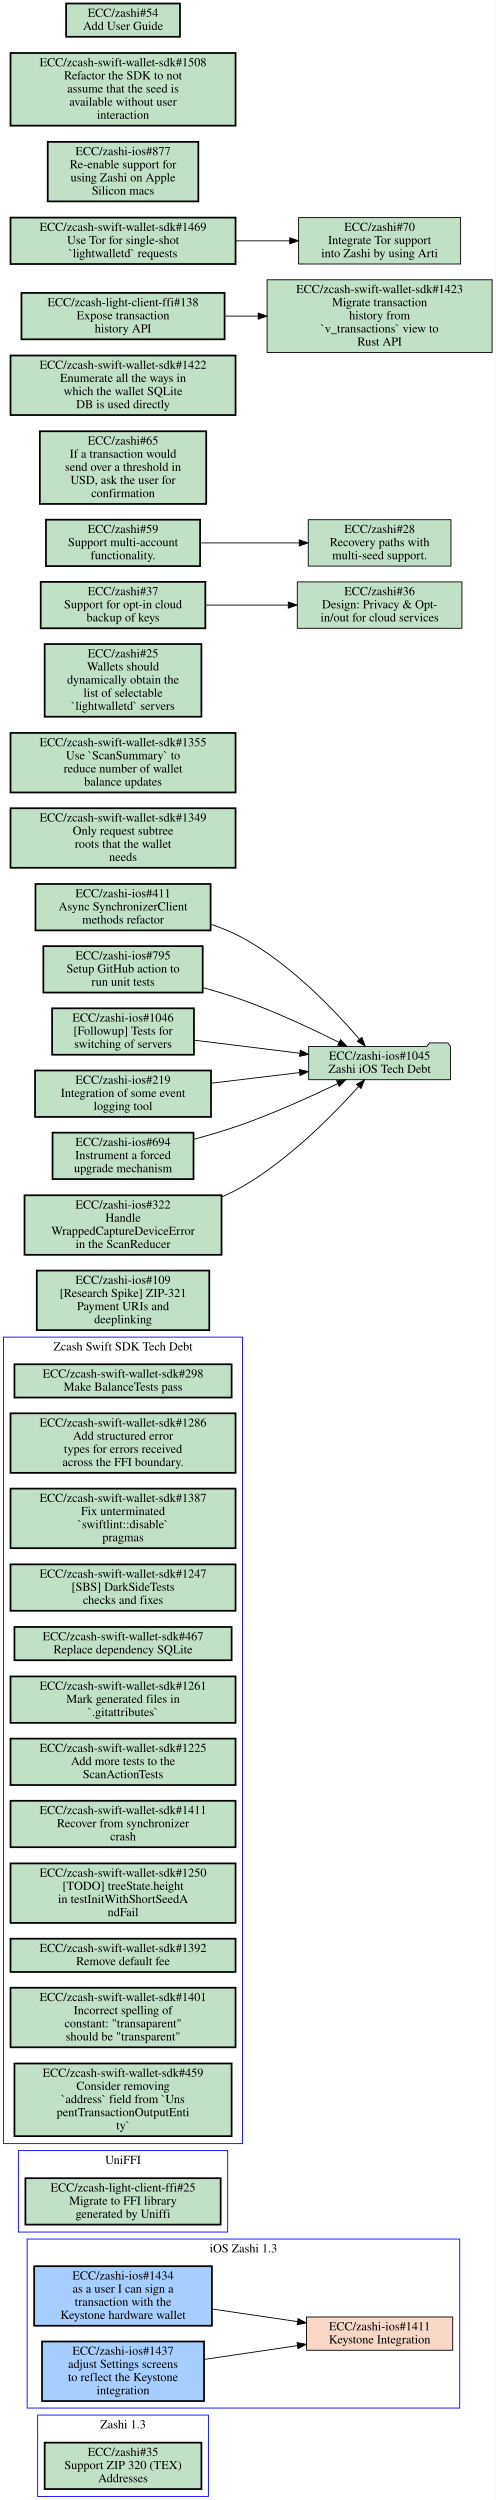
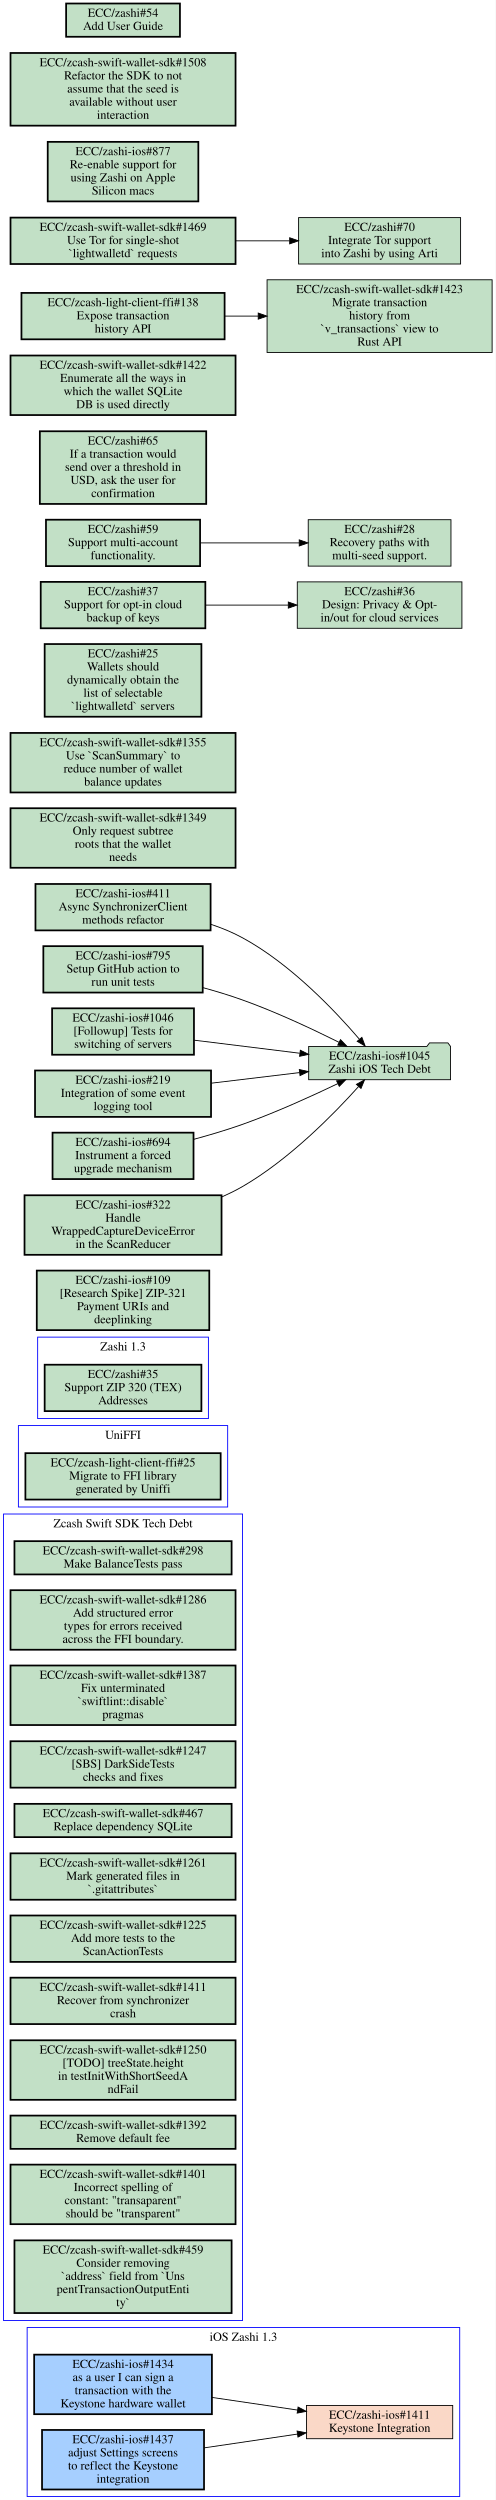
<svg xmlns="http://www.w3.org/2000/svg" xmlns:xlink="http://www.w3.org/1999/xlink" width="566pt" height="2855pt" viewBox="0.00 0.00 566.00 2855.00">
  <g id="graph0" class="graph" transform="scale(1 1) rotate(0) translate(4 2851)">
    <polygon fill="white" stroke="transparent" points="-4,4 -4,-2851 562,-2851 562,4 -4,4" />
    <g id="clust1" class="cluster">
-       <polygon fill="none" stroke="blue" points="17,-302 17,-395 256,-395 256,-302 17,-302" />
-       <text text-anchor="middle" x="136.5" y="-379.8" font-family="Times,serif" font-size="14.00">UniFFI</text>
+       <polygon fill="none" stroke="blue" points="0,-201 0,-1122 273,-1122 273,-201 0,-201" />
+       <text text-anchor="middle" x="136.5" y="-1106.8" font-family="Times,serif" font-size="14.00">Zcash Swift SDK Tech Debt</text>
    </g>
    <g id="clust2" class="cluster">
-       <polygon fill="none" stroke="blue" points="39,0 39,-93 234,-93 234,0 39,0" />
-       <text text-anchor="middle" x="136.5" y="-77.8" font-family="Times,serif" font-size="14.00">Zashi 1.3</text>
+       <polygon fill="none" stroke="blue" points="39,-1231 39,-1324 234,-1324 234,-1231 39,-1231" />
+       <text text-anchor="middle" x="136.5" y="-1308.8" font-family="Times,serif" font-size="14.00">Zashi 1.3</text>
    </g>
    <g id="clust3" class="cluster">
-       <polygon fill="none" stroke="blue" points="27,-101 27,-294 521,-294 521,-101 27,-101" />
-       <text text-anchor="middle" x="274" y="-278.8" font-family="Times,serif" font-size="14.00">iOS Zashi 1.3</text>
+       <polygon fill="none" stroke="blue" points="17,-1130 17,-1223 256,-1223 256,-1130 17,-1130" />
+       <text text-anchor="middle" x="136.5" y="-1207.8" font-family="Times,serif" font-size="14.00">UniFFI</text>
    </g>
    <g id="clust4" class="cluster">
-       <polygon fill="none" stroke="blue" points="0,-403 0,-1324 273,-1324 273,-403 0,-403" />
-       <text text-anchor="middle" x="136.5" y="-1308.8" font-family="Times,serif" font-size="14.00">Zcash Swift SDK Tech Debt</text>
+       <polygon fill="none" stroke="blue" points="27,0 27,-193 521,-193 521,0 27,0" />
+       <text text-anchor="middle" x="274" y="-177.8" font-family="Times,serif" font-size="14.00">iOS Zashi 1.3</text>
    </g>
    <g id="node1" class="node open">
      <g id="a_node1">
-         <a xlink:href="https://github.com/Electric-Coin-Company/zcash-light-client-ffi/issues/25" xlink:title="ECC/zcash-light-client-ffi#25&#10;Migrate to FFI library&#10;generated by Uniffi" target="_blank">
-           <polygon fill="#c2e0c6" stroke="black" stroke-width="2" points="248,-363.5 25,-363.5 25,-310.5 248,-310.5 248,-363.5" />
-           <text text-anchor="middle" x="136.5" y="-348.3" font-family="Times,serif" font-size="14.00">ECC/zcash-light-client-ffi#25</text>
-           <text text-anchor="middle" x="136.5" y="-333.3" font-family="Times,serif" font-size="14.00">Migrate to FFI library</text>
-           <text text-anchor="middle" x="136.5" y="-318.3" font-family="Times,serif" font-size="14.00">generated by Uniffi</text>
+         <a xlink:href="https://github.com/Electric-Coin-Company/zcash-swift-wallet-sdk/issues/298" xlink:title="ECC/zcash-swift-wallet-sdk#298&#10;Make BalanceTests pass" target="_blank">
+           <polygon fill="#c2e0c6" stroke="black" stroke-width="2" points="260.5,-1091 12.5,-1091 12.5,-1053 260.5,-1053 260.5,-1091" />
+           <text text-anchor="middle" x="136.5" y="-1075.8" font-family="Times,serif" font-size="14.00">ECC/zcash-swift-wallet-sdk#298</text>
+           <text text-anchor="middle" x="136.5" y="-1060.8" font-family="Times,serif" font-size="14.00">Make BalanceTests pass</text>
        </a>
      </g>
    </g>
    <g id="node2" class="node open">
      <g id="a_node2">
-         <a xlink:href="https://github.com/Electric-Coin-Company/zashi/issues/35" xlink:title="ECC/zashi#35&#10;Support ZIP 320 (TEX)&#10;Addresses" target="_blank">
-           <polygon fill="#c2e0c6" stroke="black" stroke-width="2" points="226,-61.5 47,-61.5 47,-8.5 226,-8.5 226,-61.5" />
-           <text text-anchor="middle" x="136.5" y="-46.3" font-family="Times,serif" font-size="14.00">ECC/zashi#35</text>
-           <text text-anchor="middle" x="136.5" y="-31.3" font-family="Times,serif" font-size="14.00">Support ZIP 320 (TEX)</text>
-           <text text-anchor="middle" x="136.5" y="-16.3" font-family="Times,serif" font-size="14.00">Addresses</text>
-         </a>
-       </g>
-     </g>
-     <g id="node3" class="node closed">
+         <a xlink:href="https://github.com/Electric-Coin-Company/zcash-swift-wallet-sdk/issues/1286" xlink:title="ECC/zcash-swift-wallet-sdk#1286&#10;Add structured error&#10;types for errors received&#10;across the FFI boundary." target="_blank">
+           <polygon fill="#c2e0c6" stroke="black" stroke-width="2" points="265,-1035 8,-1035 8,-967 265,-967 265,-1035" />
+           <text text-anchor="middle" x="136.5" y="-1019.8" font-family="Times,serif" font-size="14.00">ECC/zcash-swift-wallet-sdk#1286</text>
+           <text text-anchor="middle" x="136.5" y="-1004.8" font-family="Times,serif" font-size="14.00">Add structured error</text>
+           <text text-anchor="middle" x="136.5" y="-989.8" font-family="Times,serif" font-size="14.00">types for errors received</text>
+           <text text-anchor="middle" x="136.5" y="-974.8" font-family="Times,serif" font-size="14.00">across the FFI boundary.</text>
+         </a>
+       </g>
+     </g>
+     <g id="node3" class="node open">
      <g id="a_node3">
-         <a xlink:href="https://github.com/Electric-Coin-Company/zashi-ios/issues/1411" xlink:title="ECC/zashi-ios#1411&#10;Keystone Integration" target="_blank">
-           <polygon fill="#fad8c7" stroke="black" points="513,-205 346,-205 346,-167 513,-167 513,-205" />
-           <text text-anchor="middle" x="429.5" y="-189.8" font-family="Times,serif" font-size="14.00">ECC/zashi-ios#1411</text>
-           <text text-anchor="middle" x="429.5" y="-174.8" font-family="Times,serif" font-size="14.00">Keystone Integration</text>
-         </a>
-       </g>
-     </g>
-     <g id="node4" class="node committed">
+         <a xlink:href="https://github.com/Electric-Coin-Company/zcash-swift-wallet-sdk/issues/1387" xlink:title="ECC/zcash-swift-wallet-sdk#1387&#10;Fix unterminated&#10;`swiftlint::disable`&#10;pragmas" target="_blank">
+           <polygon fill="#c2e0c6" stroke="black" stroke-width="2" points="265,-949 8,-949 8,-881 265,-881 265,-949" />
+           <text text-anchor="middle" x="136.5" y="-933.8" font-family="Times,serif" font-size="14.00">ECC/zcash-swift-wallet-sdk#1387</text>
+           <text text-anchor="middle" x="136.5" y="-918.8" font-family="Times,serif" font-size="14.00">Fix unterminated</text>
+           <text text-anchor="middle" x="136.5" y="-903.8" font-family="Times,serif" font-size="14.00">`swiftlint::disable`</text>
+           <text text-anchor="middle" x="136.5" y="-888.8" font-family="Times,serif" font-size="14.00">pragmas</text>
+         </a>
+       </g>
+     </g>
+     <g id="node4" class="node open">
      <g id="a_node4">
-         <a xlink:href="https://github.com/Electric-Coin-Company/zashi-ios/issues/1434" xlink:title="ECC/zashi-ios#1434&#10;as a user I can sign a&#10;transaction with the&#10;Keystone hardware wallet" target="_blank">
-           <polygon fill="#a6cfff" stroke="black" stroke-width="2" points="238,-263 35,-263 35,-195 238,-195 238,-263" />
-           <text text-anchor="middle" x="136.5" y="-247.8" font-family="Times,serif" font-size="14.00">ECC/zashi-ios#1434</text>
-           <text text-anchor="middle" x="136.5" y="-232.8" font-family="Times,serif" font-size="14.00">as a user I can sign a</text>
-           <text text-anchor="middle" x="136.5" y="-217.8" font-family="Times,serif" font-size="14.00">transaction with the</text>
-           <text text-anchor="middle" x="136.5" y="-202.8" font-family="Times,serif" font-size="14.00">Keystone hardware wallet</text>
-         </a>
-       </g>
-     </g>
-     <g id="edge1" class="edge">
-       <path fill="none" stroke="black" d="M238.05,-214.14C269.78,-209.45 304.66,-204.3 335.81,-199.7" />
-       <polygon fill="black" stroke="black" points="336.4,-203.15 345.78,-198.22 335.37,-196.23 336.4,-203.15" />
-     </g>
-     <g id="node5" class="node committed">
+         <a xlink:href="https://github.com/Electric-Coin-Company/zcash-swift-wallet-sdk/issues/1247" xlink:title="ECC/zcash-swift-wallet-sdk#1247&#10;[SBS] DarkSideTests&#10;checks and fixes" target="_blank">
+           <polygon fill="#c2e0c6" stroke="black" stroke-width="2" points="265,-862.5 8,-862.5 8,-809.5 265,-809.5 265,-862.5" />
+           <text text-anchor="middle" x="136.5" y="-847.3" font-family="Times,serif" font-size="14.00">ECC/zcash-swift-wallet-sdk#1247</text>
+           <text text-anchor="middle" x="136.5" y="-832.3" font-family="Times,serif" font-size="14.00">[SBS] DarkSideTests</text>
+           <text text-anchor="middle" x="136.5" y="-817.3" font-family="Times,serif" font-size="14.00">checks and fixes</text>
+         </a>
+       </g>
+     </g>
+     <g id="node5" class="node open">
      <g id="a_node5">
-         <a xlink:href="https://github.com/Electric-Coin-Company/zashi-ios/issues/1437" xlink:title="ECC/zashi-ios#1437&#10;adjust Settings screens&#10;to reflect the Keystone&#10;integration" target="_blank">
-           <polygon fill="#a6cfff" stroke="black" stroke-width="2" points="229,-177 44,-177 44,-109 229,-109 229,-177" />
-           <text text-anchor="middle" x="136.5" y="-161.8" font-family="Times,serif" font-size="14.00">ECC/zashi-ios#1437</text>
-           <text text-anchor="middle" x="136.5" y="-146.8" font-family="Times,serif" font-size="14.00">adjust Settings screens</text>
-           <text text-anchor="middle" x="136.5" y="-131.8" font-family="Times,serif" font-size="14.00">to reflect the Keystone</text>
-           <text text-anchor="middle" x="136.5" y="-116.8" font-family="Times,serif" font-size="14.00">integration</text>
-         </a>
-       </g>
-     </g>
-     <g id="edge2" class="edge">
-       <path fill="none" stroke="black" d="M229.17,-156.55C263.14,-161.57 301.66,-167.26 335.72,-172.29" />
-       <polygon fill="black" stroke="black" points="335.27,-175.76 345.67,-173.76 336.29,-168.84 335.27,-175.76" />
+         <a xlink:href="https://github.com/Electric-Coin-Company/zcash-swift-wallet-sdk/issues/467" xlink:title="ECC/zcash-swift-wallet-sdk#467&#10;Replace dependency SQLite" target="_blank">
+           <polygon fill="#c2e0c6" stroke="black" stroke-width="2" points="260.5,-791 12.5,-791 12.5,-753 260.5,-753 260.5,-791" />
+           <text text-anchor="middle" x="136.5" y="-775.8" font-family="Times,serif" font-size="14.00">ECC/zcash-swift-wallet-sdk#467</text>
+           <text text-anchor="middle" x="136.5" y="-760.8" font-family="Times,serif" font-size="14.00">Replace dependency SQLite</text>
+         </a>
+       </g>
    </g>
    <g id="node6" class="node open">
      <g id="a_node6">
-         <a xlink:href="https://github.com/Electric-Coin-Company/zcash-swift-wallet-sdk/issues/298" xlink:title="ECC/zcash-swift-wallet-sdk#298&#10;Make BalanceTests pass" target="_blank">
-           <polygon fill="#c2e0c6" stroke="black" stroke-width="2" points="260.5,-1293 12.5,-1293 12.5,-1255 260.5,-1255 260.5,-1293" />
-           <text text-anchor="middle" x="136.5" y="-1277.8" font-family="Times,serif" font-size="14.00">ECC/zcash-swift-wallet-sdk#298</text>
-           <text text-anchor="middle" x="136.5" y="-1262.8" font-family="Times,serif" font-size="14.00">Make BalanceTests pass</text>
+         <a xlink:href="https://github.com/Electric-Coin-Company/zcash-swift-wallet-sdk/issues/1261" xlink:title="ECC/zcash-swift-wallet-sdk#1261&#10;Mark generated files in&#10;`.gitattributes`" target="_blank">
+           <polygon fill="#c2e0c6" stroke="black" stroke-width="2" points="265,-734.5 8,-734.5 8,-681.5 265,-681.5 265,-734.5" />
+           <text text-anchor="middle" x="136.5" y="-719.3" font-family="Times,serif" font-size="14.00">ECC/zcash-swift-wallet-sdk#1261</text>
+           <text text-anchor="middle" x="136.5" y="-704.3" font-family="Times,serif" font-size="14.00">Mark generated files in</text>
+           <text text-anchor="middle" x="136.5" y="-689.3" font-family="Times,serif" font-size="14.00">`.gitattributes`</text>
        </a>
      </g>
    </g>
    <g id="node7" class="node open">
      <g id="a_node7">
-         <a xlink:href="https://github.com/Electric-Coin-Company/zcash-swift-wallet-sdk/issues/1286" xlink:title="ECC/zcash-swift-wallet-sdk#1286&#10;Add structured error&#10;types for errors received&#10;across the FFI boundary." target="_blank">
-           <polygon fill="#c2e0c6" stroke="black" stroke-width="2" points="265,-1237 8,-1237 8,-1169 265,-1169 265,-1237" />
-           <text text-anchor="middle" x="136.5" y="-1221.8" font-family="Times,serif" font-size="14.00">ECC/zcash-swift-wallet-sdk#1286</text>
-           <text text-anchor="middle" x="136.5" y="-1206.8" font-family="Times,serif" font-size="14.00">Add structured error</text>
-           <text text-anchor="middle" x="136.5" y="-1191.8" font-family="Times,serif" font-size="14.00">types for errors received</text>
-           <text text-anchor="middle" x="136.5" y="-1176.8" font-family="Times,serif" font-size="14.00">across the FFI boundary.</text>
+         <a xlink:href="https://github.com/Electric-Coin-Company/zcash-swift-wallet-sdk/issues/1225" xlink:title="ECC/zcash-swift-wallet-sdk#1225&#10;Add more tests to the&#10;ScanActionTests" target="_blank">
+           <polygon fill="#c2e0c6" stroke="black" stroke-width="2" points="265,-663.5 8,-663.5 8,-610.5 265,-610.5 265,-663.5" />
+           <text text-anchor="middle" x="136.5" y="-648.3" font-family="Times,serif" font-size="14.00">ECC/zcash-swift-wallet-sdk#1225</text>
+           <text text-anchor="middle" x="136.5" y="-633.3" font-family="Times,serif" font-size="14.00">Add more tests to the</text>
+           <text text-anchor="middle" x="136.5" y="-618.3" font-family="Times,serif" font-size="14.00">ScanActionTests</text>
        </a>
      </g>
    </g>
    <g id="node8" class="node open">
      <g id="a_node8">
-         <a xlink:href="https://github.com/Electric-Coin-Company/zcash-swift-wallet-sdk/issues/1387" xlink:title="ECC/zcash-swift-wallet-sdk#1387&#10;Fix unterminated&#10;`swiftlint::disable`&#10;pragmas" target="_blank">
-           <polygon fill="#c2e0c6" stroke="black" stroke-width="2" points="265,-1151 8,-1151 8,-1083 265,-1083 265,-1151" />
-           <text text-anchor="middle" x="136.5" y="-1135.8" font-family="Times,serif" font-size="14.00">ECC/zcash-swift-wallet-sdk#1387</text>
-           <text text-anchor="middle" x="136.5" y="-1120.8" font-family="Times,serif" font-size="14.00">Fix unterminated</text>
-           <text text-anchor="middle" x="136.5" y="-1105.8" font-family="Times,serif" font-size="14.00">`swiftlint::disable`</text>
-           <text text-anchor="middle" x="136.5" y="-1090.8" font-family="Times,serif" font-size="14.00">pragmas</text>
+         <a xlink:href="https://github.com/Electric-Coin-Company/zcash-swift-wallet-sdk/issues/1411" xlink:title="ECC/zcash-swift-wallet-sdk#1411&#10;Recover from synchronizer&#10;crash" target="_blank">
+           <polygon fill="#c2e0c6" stroke="black" stroke-width="2" points="265,-592.5 8,-592.5 8,-539.5 265,-539.5 265,-592.5" />
+           <text text-anchor="middle" x="136.5" y="-577.3" font-family="Times,serif" font-size="14.00">ECC/zcash-swift-wallet-sdk#1411</text>
+           <text text-anchor="middle" x="136.5" y="-562.3" font-family="Times,serif" font-size="14.00">Recover from synchronizer</text>
+           <text text-anchor="middle" x="136.5" y="-547.3" font-family="Times,serif" font-size="14.00">crash</text>
        </a>
      </g>
    </g>
    <g id="node9" class="node open">
      <g id="a_node9">
-         <a xlink:href="https://github.com/Electric-Coin-Company/zcash-swift-wallet-sdk/issues/1247" xlink:title="ECC/zcash-swift-wallet-sdk#1247&#10;[SBS] DarkSideTests&#10;checks and fixes" target="_blank">
-           <polygon fill="#c2e0c6" stroke="black" stroke-width="2" points="265,-1064.5 8,-1064.5 8,-1011.5 265,-1011.5 265,-1064.5" />
-           <text text-anchor="middle" x="136.5" y="-1049.3" font-family="Times,serif" font-size="14.00">ECC/zcash-swift-wallet-sdk#1247</text>
-           <text text-anchor="middle" x="136.5" y="-1034.3" font-family="Times,serif" font-size="14.00">[SBS] DarkSideTests</text>
-           <text text-anchor="middle" x="136.5" y="-1019.3" font-family="Times,serif" font-size="14.00">checks and fixes</text>
+         <a xlink:href="https://github.com/Electric-Coin-Company/zcash-swift-wallet-sdk/issues/1250" xlink:title="ECC/zcash-swift-wallet-sdk#1250&#10;[TODO] treeState.height&#10;in testInitWithShortSeedA&#10;ndFail" target="_blank">
+           <polygon fill="#c2e0c6" stroke="black" stroke-width="2" points="265,-521 8,-521 8,-453 265,-453 265,-521" />
+           <text text-anchor="middle" x="136.5" y="-505.8" font-family="Times,serif" font-size="14.00">ECC/zcash-swift-wallet-sdk#1250</text>
+           <text text-anchor="middle" x="136.5" y="-490.8" font-family="Times,serif" font-size="14.00">[TODO] treeState.height</text>
+           <text text-anchor="middle" x="136.5" y="-475.8" font-family="Times,serif" font-size="14.00">in testInitWithShortSeedA</text>
+           <text text-anchor="middle" x="136.5" y="-460.8" font-family="Times,serif" font-size="14.00">ndFail</text>
        </a>
      </g>
    </g>
    <g id="node10" class="node open">
      <g id="a_node10">
-         <a xlink:href="https://github.com/Electric-Coin-Company/zcash-swift-wallet-sdk/issues/467" xlink:title="ECC/zcash-swift-wallet-sdk#467&#10;Replace dependency SQLite" target="_blank">
-           <polygon fill="#c2e0c6" stroke="black" stroke-width="2" points="260.5,-993 12.5,-993 12.5,-955 260.5,-955 260.5,-993" />
-           <text text-anchor="middle" x="136.5" y="-977.8" font-family="Times,serif" font-size="14.00">ECC/zcash-swift-wallet-sdk#467</text>
-           <text text-anchor="middle" x="136.5" y="-962.8" font-family="Times,serif" font-size="14.00">Replace dependency SQLite</text>
+         <a xlink:href="https://github.com/Electric-Coin-Company/zcash-swift-wallet-sdk/issues/1392" xlink:title="ECC/zcash-swift-wallet-sdk#1392&#10;Remove default fee" target="_blank">
+           <polygon fill="#c2e0c6" stroke="black" stroke-width="2" points="265,-435 8,-435 8,-397 265,-397 265,-435" />
+           <text text-anchor="middle" x="136.5" y="-419.8" font-family="Times,serif" font-size="14.00">ECC/zcash-swift-wallet-sdk#1392</text>
+           <text text-anchor="middle" x="136.5" y="-404.8" font-family="Times,serif" font-size="14.00">Remove default fee</text>
        </a>
      </g>
    </g>
    <g id="node11" class="node open">
      <g id="a_node11">
-         <a xlink:href="https://github.com/Electric-Coin-Company/zcash-swift-wallet-sdk/issues/1261" xlink:title="ECC/zcash-swift-wallet-sdk#1261&#10;Mark generated files in&#10;`.gitattributes`" target="_blank">
-           <polygon fill="#c2e0c6" stroke="black" stroke-width="2" points="265,-936.5 8,-936.5 8,-883.5 265,-883.5 265,-936.5" />
-           <text text-anchor="middle" x="136.5" y="-921.3" font-family="Times,serif" font-size="14.00">ECC/zcash-swift-wallet-sdk#1261</text>
-           <text text-anchor="middle" x="136.5" y="-906.3" font-family="Times,serif" font-size="14.00">Mark generated files in</text>
-           <text text-anchor="middle" x="136.5" y="-891.3" font-family="Times,serif" font-size="14.00">`.gitattributes`</text>
+         <a xlink:href="https://github.com/Electric-Coin-Company/zcash-swift-wallet-sdk/issues/1401" xlink:title="ECC/zcash-swift-wallet-sdk#1401&#10;Incorrect spelling of&#10;constant: &quot;transaparent&quot;&#10;should be &quot;transparent&quot;" target="_blank">
+           <polygon fill="#c2e0c6" stroke="black" stroke-width="2" points="265,-379 8,-379 8,-311 265,-311 265,-379" />
+           <text text-anchor="middle" x="136.5" y="-363.8" font-family="Times,serif" font-size="14.00">ECC/zcash-swift-wallet-sdk#1401</text>
+           <text text-anchor="middle" x="136.5" y="-348.8" font-family="Times,serif" font-size="14.00">Incorrect spelling of</text>
+           <text text-anchor="middle" x="136.5" y="-333.8" font-family="Times,serif" font-size="14.00">constant: "transaparent"</text>
+           <text text-anchor="middle" x="136.5" y="-318.8" font-family="Times,serif" font-size="14.00">should be "transparent"</text>
        </a>
      </g>
    </g>
    <g id="node12" class="node open">
      <g id="a_node12">
-         <a xlink:href="https://github.com/Electric-Coin-Company/zcash-swift-wallet-sdk/issues/1225" xlink:title="ECC/zcash-swift-wallet-sdk#1225&#10;Add more tests to the&#10;ScanActionTests" target="_blank">
-           <polygon fill="#c2e0c6" stroke="black" stroke-width="2" points="265,-865.5 8,-865.5 8,-812.5 265,-812.5 265,-865.5" />
-           <text text-anchor="middle" x="136.5" y="-850.3" font-family="Times,serif" font-size="14.00">ECC/zcash-swift-wallet-sdk#1225</text>
-           <text text-anchor="middle" x="136.5" y="-835.3" font-family="Times,serif" font-size="14.00">Add more tests to the</text>
-           <text text-anchor="middle" x="136.5" y="-820.3" font-family="Times,serif" font-size="14.00">ScanActionTests</text>
+         <a xlink:href="https://github.com/Electric-Coin-Company/zcash-swift-wallet-sdk/issues/459" xlink:title="ECC/zcash-swift-wallet-sdk#459&#10;Consider removing&#10;`address` field from `Uns&#10;pentTransactionOutputEnti&#10;ty`" target="_blank">
+           <polygon fill="#c2e0c6" stroke="black" stroke-width="2" points="260.5,-292.5 12.5,-292.5 12.5,-209.5 260.5,-209.5 260.5,-292.5" />
+           <text text-anchor="middle" x="136.5" y="-277.3" font-family="Times,serif" font-size="14.00">ECC/zcash-swift-wallet-sdk#459</text>
+           <text text-anchor="middle" x="136.5" y="-262.3" font-family="Times,serif" font-size="14.00">Consider removing</text>
+           <text text-anchor="middle" x="136.5" y="-247.3" font-family="Times,serif" font-size="14.00">`address` field from `Uns</text>
+           <text text-anchor="middle" x="136.5" y="-232.3" font-family="Times,serif" font-size="14.00">pentTransactionOutputEnti</text>
+           <text text-anchor="middle" x="136.5" y="-217.3" font-family="Times,serif" font-size="14.00">ty`</text>
        </a>
      </g>
    </g>
    <g id="node13" class="node open">
      <g id="a_node13">
-         <a xlink:href="https://github.com/Electric-Coin-Company/zcash-swift-wallet-sdk/issues/1411" xlink:title="ECC/zcash-swift-wallet-sdk#1411&#10;Recover from synchronizer&#10;crash" target="_blank">
-           <polygon fill="#c2e0c6" stroke="black" stroke-width="2" points="265,-794.5 8,-794.5 8,-741.5 265,-741.5 265,-794.5" />
-           <text text-anchor="middle" x="136.5" y="-779.3" font-family="Times,serif" font-size="14.00">ECC/zcash-swift-wallet-sdk#1411</text>
-           <text text-anchor="middle" x="136.5" y="-764.3" font-family="Times,serif" font-size="14.00">Recover from synchronizer</text>
-           <text text-anchor="middle" x="136.5" y="-749.3" font-family="Times,serif" font-size="14.00">crash</text>
+         <a xlink:href="https://github.com/Electric-Coin-Company/zashi/issues/35" xlink:title="ECC/zashi#35&#10;Support ZIP 320 (TEX)&#10;Addresses" target="_blank">
+           <polygon fill="#c2e0c6" stroke="black" stroke-width="2" points="226,-1292.5 47,-1292.5 47,-1239.5 226,-1239.5 226,-1292.5" />
+           <text text-anchor="middle" x="136.5" y="-1277.3" font-family="Times,serif" font-size="14.00">ECC/zashi#35</text>
+           <text text-anchor="middle" x="136.5" y="-1262.3" font-family="Times,serif" font-size="14.00">Support ZIP 320 (TEX)</text>
+           <text text-anchor="middle" x="136.5" y="-1247.3" font-family="Times,serif" font-size="14.00">Addresses</text>
        </a>
      </g>
    </g>
    <g id="node14" class="node open">
      <g id="a_node14">
-         <a xlink:href="https://github.com/Electric-Coin-Company/zcash-swift-wallet-sdk/issues/1250" xlink:title="ECC/zcash-swift-wallet-sdk#1250&#10;[TODO] treeState.height&#10;in testInitWithShortSeedA&#10;ndFail" target="_blank">
-           <polygon fill="#c2e0c6" stroke="black" stroke-width="2" points="265,-723 8,-723 8,-655 265,-655 265,-723" />
-           <text text-anchor="middle" x="136.5" y="-707.8" font-family="Times,serif" font-size="14.00">ECC/zcash-swift-wallet-sdk#1250</text>
-           <text text-anchor="middle" x="136.5" y="-692.8" font-family="Times,serif" font-size="14.00">[TODO] treeState.height</text>
-           <text text-anchor="middle" x="136.5" y="-677.8" font-family="Times,serif" font-size="14.00">in testInitWithShortSeedA</text>
-           <text text-anchor="middle" x="136.5" y="-662.8" font-family="Times,serif" font-size="14.00">ndFail</text>
-         </a>
-       </g>
-     </g>
-     <g id="node15" class="node open">
+         <a xlink:href="https://github.com/Electric-Coin-Company/zcash-light-client-ffi/issues/25" xlink:title="ECC/zcash-light-client-ffi#25&#10;Migrate to FFI library&#10;generated by Uniffi" target="_blank">
+           <polygon fill="#c2e0c6" stroke="black" stroke-width="2" points="248,-1191.5 25,-1191.5 25,-1138.5 248,-1138.5 248,-1191.5" />
+           <text text-anchor="middle" x="136.5" y="-1176.3" font-family="Times,serif" font-size="14.00">ECC/zcash-light-client-ffi#25</text>
+           <text text-anchor="middle" x="136.5" y="-1161.3" font-family="Times,serif" font-size="14.00">Migrate to FFI library</text>
+           <text text-anchor="middle" x="136.5" y="-1146.3" font-family="Times,serif" font-size="14.00">generated by Uniffi</text>
+         </a>
+       </g>
+     </g>
+     <g id="node15" class="node closed">
      <g id="a_node15">
-         <a xlink:href="https://github.com/Electric-Coin-Company/zcash-swift-wallet-sdk/issues/1392" xlink:title="ECC/zcash-swift-wallet-sdk#1392&#10;Remove default fee" target="_blank">
-           <polygon fill="#c2e0c6" stroke="black" stroke-width="2" points="265,-637 8,-637 8,-599 265,-599 265,-637" />
-           <text text-anchor="middle" x="136.5" y="-621.8" font-family="Times,serif" font-size="14.00">ECC/zcash-swift-wallet-sdk#1392</text>
-           <text text-anchor="middle" x="136.5" y="-606.8" font-family="Times,serif" font-size="14.00">Remove default fee</text>
-         </a>
-       </g>
-     </g>
-     <g id="node16" class="node open">
+         <a xlink:href="https://github.com/Electric-Coin-Company/zashi-ios/issues/1411" xlink:title="ECC/zashi-ios#1411&#10;Keystone Integration" target="_blank">
+           <polygon fill="#fad8c7" stroke="black" points="513,-104 346,-104 346,-66 513,-66 513,-104" />
+           <text text-anchor="middle" x="429.5" y="-88.8" font-family="Times,serif" font-size="14.00">ECC/zashi-ios#1411</text>
+           <text text-anchor="middle" x="429.5" y="-73.8" font-family="Times,serif" font-size="14.00">Keystone Integration</text>
+         </a>
+       </g>
+     </g>
+     <g id="node16" class="node committed">
      <g id="a_node16">
-         <a xlink:href="https://github.com/Electric-Coin-Company/zcash-swift-wallet-sdk/issues/1401" xlink:title="ECC/zcash-swift-wallet-sdk#1401&#10;Incorrect spelling of&#10;constant: &quot;transaparent&quot;&#10;should be &quot;transparent&quot;" target="_blank">
-           <polygon fill="#c2e0c6" stroke="black" stroke-width="2" points="265,-581 8,-581 8,-513 265,-513 265,-581" />
-           <text text-anchor="middle" x="136.5" y="-565.8" font-family="Times,serif" font-size="14.00">ECC/zcash-swift-wallet-sdk#1401</text>
-           <text text-anchor="middle" x="136.5" y="-550.8" font-family="Times,serif" font-size="14.00">Incorrect spelling of</text>
-           <text text-anchor="middle" x="136.5" y="-535.8" font-family="Times,serif" font-size="14.00">constant: "transaparent"</text>
-           <text text-anchor="middle" x="136.5" y="-520.8" font-family="Times,serif" font-size="14.00">should be "transparent"</text>
-         </a>
-       </g>
-     </g>
-     <g id="node17" class="node open">
+         <a xlink:href="https://github.com/Electric-Coin-Company/zashi-ios/issues/1434" xlink:title="ECC/zashi-ios#1434&#10;as a user I can sign a&#10;transaction with the&#10;Keystone hardware wallet" target="_blank">
+           <polygon fill="#a6cfff" stroke="black" stroke-width="2" points="238,-162 35,-162 35,-94 238,-94 238,-162" />
+           <text text-anchor="middle" x="136.5" y="-146.8" font-family="Times,serif" font-size="14.00">ECC/zashi-ios#1434</text>
+           <text text-anchor="middle" x="136.5" y="-131.8" font-family="Times,serif" font-size="14.00">as a user I can sign a</text>
+           <text text-anchor="middle" x="136.5" y="-116.8" font-family="Times,serif" font-size="14.00">transaction with the</text>
+           <text text-anchor="middle" x="136.5" y="-101.8" font-family="Times,serif" font-size="14.00">Keystone hardware wallet</text>
+         </a>
+       </g>
+     </g>
+     <g id="edge1" class="edge">
+       <path fill="none" stroke="black" d="M238.05,-113.14C269.78,-108.45 304.66,-103.3 335.81,-98.7" />
+       <polygon fill="black" stroke="black" points="336.4,-102.15 345.78,-97.22 335.37,-95.23 336.4,-102.15" />
+     </g>
+     <g id="node17" class="node committed">
      <g id="a_node17">
-         <a xlink:href="https://github.com/Electric-Coin-Company/zcash-swift-wallet-sdk/issues/459" xlink:title="ECC/zcash-swift-wallet-sdk#459&#10;Consider removing&#10;`address` field from `Uns&#10;pentTransactionOutputEnti&#10;ty`" target="_blank">
-           <polygon fill="#c2e0c6" stroke="black" stroke-width="2" points="260.5,-494.5 12.5,-494.5 12.5,-411.5 260.5,-411.5 260.5,-494.5" />
-           <text text-anchor="middle" x="136.5" y="-479.3" font-family="Times,serif" font-size="14.00">ECC/zcash-swift-wallet-sdk#459</text>
-           <text text-anchor="middle" x="136.5" y="-464.3" font-family="Times,serif" font-size="14.00">Consider removing</text>
-           <text text-anchor="middle" x="136.5" y="-449.3" font-family="Times,serif" font-size="14.00">`address` field from `Uns</text>
-           <text text-anchor="middle" x="136.5" y="-434.3" font-family="Times,serif" font-size="14.00">pentTransactionOutputEnti</text>
-           <text text-anchor="middle" x="136.5" y="-419.3" font-family="Times,serif" font-size="14.00">ty`</text>
-         </a>
-       </g>
+         <a xlink:href="https://github.com/Electric-Coin-Company/zashi-ios/issues/1437" xlink:title="ECC/zashi-ios#1437&#10;adjust Settings screens&#10;to reflect the Keystone&#10;integration" target="_blank">
+           <polygon fill="#a6cfff" stroke="black" stroke-width="2" points="229,-76 44,-76 44,-8 229,-8 229,-76" />
+           <text text-anchor="middle" x="136.5" y="-60.8" font-family="Times,serif" font-size="14.00">ECC/zashi-ios#1437</text>
+           <text text-anchor="middle" x="136.5" y="-45.8" font-family="Times,serif" font-size="14.00">adjust Settings screens</text>
+           <text text-anchor="middle" x="136.5" y="-30.8" font-family="Times,serif" font-size="14.00">to reflect the Keystone</text>
+           <text text-anchor="middle" x="136.5" y="-15.8" font-family="Times,serif" font-size="14.00">integration</text>
+         </a>
+       </g>
+     </g>
+     <g id="edge2" class="edge">
+       <path fill="none" stroke="black" d="M229.17,-55.55C263.14,-60.56 301.66,-66.26 335.72,-71.29" />
+       <polygon fill="black" stroke="black" points="335.27,-74.76 345.67,-72.76 336.29,-67.84 335.27,-74.76" />
    </g>
    <g id="node18" class="node open">
      <g id="a_node18">
        <a xlink:href="https://github.com/Electric-Coin-Company/zashi-ios/issues/109" xlink:title="ECC/zashi-ios#109&#10;[Research Spike] ZIP-321&#10;Payment URIs and&#10;deeplinking" target="_blank">
          <polygon fill="#c2e0c6" stroke="black" stroke-width="2" points="235,-1400 38,-1400 38,-1332 235,-1332 235,-1400" />
          <text text-anchor="middle" x="136.5" y="-1384.8" font-family="Times,serif" font-size="14.00">ECC/zashi-ios#109</text>
          <text text-anchor="middle" x="136.5" y="-1369.8" font-family="Times,serif" font-size="14.00">[Research Spike] ZIP-321</text>
          <text text-anchor="middle" x="136.5" y="-1354.8" font-family="Times,serif" font-size="14.00">Payment URIs and</text>
          <text text-anchor="middle" x="136.5" y="-1339.8" font-family="Times,serif" font-size="14.00">deeplinking</text>
        </a>
      </g>
    </g>
    <g id="node19" class="node open">
      <g id="a_node19">
        <a xlink:href="https://github.com/Electric-Coin-Company/zashi-ios/issues/411" xlink:title="ECC/zashi-ios#411&#10;Async SynchronizerClient&#10;methods refactor" target="_blank">
          <polygon fill="#c2e0c6" stroke="black" stroke-width="2" points="236.5,-1841.5 36.5,-1841.5 36.5,-1788.5 236.5,-1788.5 236.5,-1841.5" />
          <text text-anchor="middle" x="136.5" y="-1826.3" font-family="Times,serif" font-size="14.00">ECC/zashi-ios#411</text>
          <text text-anchor="middle" x="136.5" y="-1811.3" font-family="Times,serif" font-size="14.00">Async SynchronizerClient</text>
          <text text-anchor="middle" x="136.5" y="-1796.3" font-family="Times,serif" font-size="14.00">methods refactor</text>
        </a>
      </g>
    </g>
    <g id="node20" class="node open">
      <g id="a_node20">
        <a xlink:href="https://github.com/Electric-Coin-Company/zashi-ios/issues/1045" xlink:title="ECC/zashi-ios#1045&#10;Zashi iOS Tech Debt" target="_blank">
          <polygon fill="#c2e0c6" stroke="black" points="510.5,-1656 507.5,-1660 486.5,-1660 483.5,-1656 348.5,-1656 348.5,-1618 510.5,-1618 510.5,-1656" />
          <text text-anchor="middle" x="429.5" y="-1640.8" font-family="Times,serif" font-size="14.00">ECC/zashi-ios#1045</text>
          <text text-anchor="middle" x="429.5" y="-1625.8" font-family="Times,serif" font-size="14.00">Zashi iOS Tech Debt</text>
        </a>
      </g>
    </g>
    <g id="edge3" class="edge">
      <path fill="none" stroke="black" d="M236.64,-1795.5C249.25,-1791.3 261.69,-1786.2 273,-1780 327.95,-1750.1 378.7,-1696.6 406.46,-1664.2" />
      <polygon fill="black" stroke="black" points="409.26,-1666.31 413.01,-1656.4 403.9,-1661.81 409.26,-1666.31" />
    </g>
    <g id="node21" class="node open">
      <g id="a_node21">
        <a xlink:href="https://github.com/Electric-Coin-Company/zashi-ios/issues/795" xlink:title="ECC/zashi-ios#795&#10;Setup GitHub action to&#10;run unit tests" target="_blank">
          <polygon fill="#c2e0c6" stroke="black" stroke-width="2" points="227.5,-1770.5 45.5,-1770.5 45.5,-1717.5 227.5,-1717.5 227.5,-1770.5" />
          <text text-anchor="middle" x="136.5" y="-1755.3" font-family="Times,serif" font-size="14.00">ECC/zashi-ios#795</text>
          <text text-anchor="middle" x="136.5" y="-1740.3" font-family="Times,serif" font-size="14.00">Setup GitHub action to</text>
          <text text-anchor="middle" x="136.5" y="-1725.3" font-family="Times,serif" font-size="14.00">run unit tests</text>
        </a>
      </g>
    </g>
    <g id="edge4" class="edge">
      <path fill="none" stroke="black" d="M227.84,-1723.1C243.06,-1718.9 258.59,-1714.2 273,-1709 311.08,-1695.4 352.57,-1675.9 383.1,-1660.7" />
      <polygon fill="black" stroke="black" points="384.86,-1663.73 392.21,-1656.1 381.71,-1657.48 384.86,-1663.73" />
    </g>
    <g id="node22" class="node open">
      <g id="a_node22">
        <a xlink:href="https://github.com/Electric-Coin-Company/zcash-swift-wallet-sdk/issues/1349" xlink:title="ECC/zcash-swift-wallet-sdk#1349&#10;Only request subtree&#10;roots that the wallet&#10;needs" target="_blank">
          <polygon fill="#c2e0c6" stroke="black" stroke-width="2" points="265,-1928 8,-1928 8,-1860 265,-1860 265,-1928" />
          <text text-anchor="middle" x="136.5" y="-1912.8" font-family="Times,serif" font-size="14.00">ECC/zcash-swift-wallet-sdk#1349</text>
          <text text-anchor="middle" x="136.5" y="-1897.8" font-family="Times,serif" font-size="14.00">Only request subtree</text>
          <text text-anchor="middle" x="136.5" y="-1882.8" font-family="Times,serif" font-size="14.00">roots that the wallet</text>
          <text text-anchor="middle" x="136.5" y="-1867.8" font-family="Times,serif" font-size="14.00">needs</text>
        </a>
      </g>
    </g>
    <g id="node23" class="node open">
      <g id="a_node23">
        <a xlink:href="https://github.com/Electric-Coin-Company/zcash-swift-wallet-sdk/issues/1355" xlink:title="ECC/zcash-swift-wallet-sdk#1355&#10;Use `ScanSummary` to&#10;reduce number of wallet&#10;balance updates" target="_blank">
          <polygon fill="#c2e0c6" stroke="black" stroke-width="2" points="265,-2014 8,-2014 8,-1946 265,-1946 265,-2014" />
          <text text-anchor="middle" x="136.5" y="-1998.8" font-family="Times,serif" font-size="14.00">ECC/zcash-swift-wallet-sdk#1355</text>
          <text text-anchor="middle" x="136.5" y="-1983.8" font-family="Times,serif" font-size="14.00">Use `ScanSummary` to</text>
          <text text-anchor="middle" x="136.5" y="-1968.8" font-family="Times,serif" font-size="14.00">reduce number of wallet</text>
          <text text-anchor="middle" x="136.5" y="-1953.8" font-family="Times,serif" font-size="14.00">balance updates</text>
        </a>
      </g>
    </g>
    <g id="node24" class="node open">
      <g id="a_node24">
        <a xlink:href="https://github.com/Electric-Coin-Company/zashi-ios/issues/1046" xlink:title="ECC/zashi-ios#1046&#10;[Followup] Tests for&#10;switching of servers" target="_blank">
          <polygon fill="#c2e0c6" stroke="black" stroke-width="2" points="217.5,-1699.5 55.5,-1699.5 55.5,-1646.5 217.5,-1646.5 217.5,-1699.5" />
          <text text-anchor="middle" x="136.5" y="-1684.3" font-family="Times,serif" font-size="14.00">ECC/zashi-ios#1046</text>
          <text text-anchor="middle" x="136.5" y="-1669.3" font-family="Times,serif" font-size="14.00">[Followup] Tests for</text>
          <text text-anchor="middle" x="136.5" y="-1654.3" font-family="Times,serif" font-size="14.00">switching of servers</text>
        </a>
      </g>
    </g>
    <g id="edge5" class="edge">
      <path fill="none" stroke="black" d="M217.79,-1663.1C255.16,-1658.4 299.77,-1652.9 338.3,-1648.2" />
      <polygon fill="black" stroke="black" points="338.99,-1651.64 348.47,-1646.9 338.11,-1644.7 338.99,-1651.64" />
    </g>
    <g id="node25" class="node open">
      <g id="a_node25">
        <a xlink:href="https://github.com/Electric-Coin-Company/zashi/issues/25" xlink:title="ECC/zashi#25&#10;Wallets should&#10;dynamically obtain the&#10;list of selectable&#10;`lightwalletd` servers" target="_blank">
          <polygon fill="#c2e0c6" stroke="black" stroke-width="2" points="226,-2115.5 47,-2115.5 47,-2032.5 226,-2032.5 226,-2115.5" />
          <text text-anchor="middle" x="136.5" y="-2100.3" font-family="Times,serif" font-size="14.00">ECC/zashi#25</text>
          <text text-anchor="middle" x="136.5" y="-2085.3" font-family="Times,serif" font-size="14.00">Wallets should</text>
          <text text-anchor="middle" x="136.5" y="-2070.3" font-family="Times,serif" font-size="14.00">dynamically obtain the</text>
          <text text-anchor="middle" x="136.5" y="-2055.3" font-family="Times,serif" font-size="14.00">list of selectable</text>
          <text text-anchor="middle" x="136.5" y="-2040.3" font-family="Times,serif" font-size="14.00">`lightwalletd` servers</text>
        </a>
      </g>
    </g>
    <g id="node26" class="node open">
      <g id="a_node26">
        <a xlink:href="https://github.com/Electric-Coin-Company/zashi/issues/37" xlink:title="ECC/zashi#37&#10;Support for opt-in cloud&#10;backup of keys" target="_blank">
          <polygon fill="#c2e0c6" stroke="black" stroke-width="2" points="230.5,-2186.5 42.5,-2186.5 42.5,-2133.5 230.5,-2133.5 230.5,-2186.5" />
          <text text-anchor="middle" x="136.5" y="-2171.3" font-family="Times,serif" font-size="14.00">ECC/zashi#37</text>
          <text text-anchor="middle" x="136.5" y="-2156.3" font-family="Times,serif" font-size="14.00">Support for opt-in cloud</text>
          <text text-anchor="middle" x="136.5" y="-2141.3" font-family="Times,serif" font-size="14.00">backup of keys</text>
        </a>
      </g>
    </g>
    <g id="node27" class="node open">
      <g id="a_node27">
        <a xlink:href="https://github.com/Electric-Coin-Company/zashi/issues/36" xlink:title="ECC/zashi#36&#10;Design: Privacy &amp; Opt-&#10;in/out for cloud services" target="_blank">
          <polygon fill="#c2e0c6" stroke="black" points="523.5,-2186.5 335.5,-2186.5 335.5,-2133.5 523.5,-2133.5 523.5,-2186.5" />
          <text text-anchor="middle" x="429.5" y="-2171.3" font-family="Times,serif" font-size="14.00">ECC/zashi#36</text>
          <text text-anchor="middle" x="429.5" y="-2156.3" font-family="Times,serif" font-size="14.00">Design: Privacy &amp; Opt-</text>
          <text text-anchor="middle" x="429.5" y="-2141.3" font-family="Times,serif" font-size="14.00">in/out for cloud services</text>
        </a>
      </g>
    </g>
    <g id="edge6" class="edge">
      <path fill="none" stroke="black" d="M230.77,-2160C260.8,-2160 294.24,-2160 324.95,-2160" />
      <polygon fill="black" stroke="black" points="325.25,-2163.5 335.25,-2160 325.25,-2156.5 325.25,-2163.5" />
    </g>
    <g id="node28" class="node open">
      <g id="a_node28">
        <a xlink:href="https://github.com/Electric-Coin-Company/zashi-ios/issues/219" xlink:title="ECC/zashi-ios#219&#10;Integration of some event&#10;logging tool" target="_blank">
          <polygon fill="#c2e0c6" stroke="black" stroke-width="2" points="237,-1628.5 36,-1628.5 36,-1575.5 237,-1575.5 237,-1628.5" />
          <text text-anchor="middle" x="136.5" y="-1613.3" font-family="Times,serif" font-size="14.00">ECC/zashi-ios#219</text>
          <text text-anchor="middle" x="136.5" y="-1598.3" font-family="Times,serif" font-size="14.00">Integration of some event</text>
          <text text-anchor="middle" x="136.5" y="-1583.3" font-family="Times,serif" font-size="14.00">logging tool</text>
        </a>
      </g>
    </g>
    <g id="edge7" class="edge">
      <path fill="none" stroke="black" d="M237.24,-1614C269.9,-1617.9 305.99,-1622.3 337.93,-1626.1" />
      <polygon fill="black" stroke="black" points="337.81,-1629.61 348.15,-1627.3 338.63,-1622.66 337.81,-1629.61" />
    </g>
    <g id="node29" class="node open">
      <g id="a_node29">
        <a xlink:href="https://github.com/Electric-Coin-Company/zashi-ios/issues/694" xlink:title="ECC/zashi-ios#694&#10;Instrument a forced&#10;upgrade mechanism" target="_blank">
          <polygon fill="#c2e0c6" stroke="black" stroke-width="2" points="217,-1557.5 56,-1557.5 56,-1504.5 217,-1504.5 217,-1557.5" />
          <text text-anchor="middle" x="136.5" y="-1542.3" font-family="Times,serif" font-size="14.00">ECC/zashi-ios#694</text>
          <text text-anchor="middle" x="136.5" y="-1527.3" font-family="Times,serif" font-size="14.00">Instrument a forced</text>
          <text text-anchor="middle" x="136.5" y="-1512.3" font-family="Times,serif" font-size="14.00">upgrade mechanism</text>
        </a>
      </g>
    </g>
    <g id="edge8" class="edge">
      <path fill="none" stroke="black" d="M217.34,-1549.9C235.79,-1554.9 255.22,-1560.7 273,-1567 310.42,-1580.3 351.31,-1598.9 381.77,-1613.5" />
      <polygon fill="black" stroke="black" points="380.35,-1616.7 390.87,-1618 383.46,-1610.43 380.35,-1616.7" />
    </g>
    <g id="node30" class="node open">
      <g id="a_node30">
        <a xlink:href="https://github.com/Electric-Coin-Company/zashi-ios/issues/322" xlink:title="ECC/zashi-ios#322&#10;Handle&#10;WrappedCaptureDeviceError&#10;in the ScanReducer" target="_blank">
          <polygon fill="#c2e0c6" stroke="black" stroke-width="2" points="249,-1486 24,-1486 24,-1418 249,-1418 249,-1486" />
          <text text-anchor="middle" x="136.5" y="-1470.8" font-family="Times,serif" font-size="14.00">ECC/zashi-ios#322</text>
          <text text-anchor="middle" x="136.5" y="-1455.8" font-family="Times,serif" font-size="14.00">Handle</text>
          <text text-anchor="middle" x="136.5" y="-1440.8" font-family="Times,serif" font-size="14.00">WrappedCaptureDeviceError</text>
          <text text-anchor="middle" x="136.5" y="-1425.8" font-family="Times,serif" font-size="14.00">in the ScanReducer</text>
        </a>
      </g>
    </g>
    <g id="edge9" class="edge">
      <path fill="none" stroke="black" d="M249.35,-1484.1C257.54,-1487.7 265.51,-1491.7 273,-1496 326.48,-1527 377.36,-1578.8 405.6,-1610.3" />
      <polygon fill="black" stroke="black" points="403.02,-1612.67 412.29,-1617.8 408.25,-1608.01 403.02,-1612.67" />
    </g>
    <g id="node31" class="node open">
      <g id="a_node31">
        <a xlink:href="https://github.com/Electric-Coin-Company/zashi/issues/59" xlink:title="ECC/zashi#59&#10;Support multi-account&#10;functionality." target="_blank">
          <polygon fill="#c2e0c6" stroke="black" stroke-width="2" points="224.5,-2257.5 48.5,-2257.5 48.5,-2204.5 224.5,-2204.5 224.5,-2257.5" />
          <text text-anchor="middle" x="136.5" y="-2242.3" font-family="Times,serif" font-size="14.00">ECC/zashi#59</text>
          <text text-anchor="middle" x="136.5" y="-2227.3" font-family="Times,serif" font-size="14.00">Support multi-account</text>
          <text text-anchor="middle" x="136.5" y="-2212.3" font-family="Times,serif" font-size="14.00">functionality.</text>
        </a>
      </g>
    </g>
    <g id="node32" class="node open">
      <g id="a_node32">
        <a xlink:href="https://github.com/Electric-Coin-Company/zashi/issues/28" xlink:title="ECC/zashi#28&#10;Recovery paths with&#10;multi-seed support." target="_blank">
          <polygon fill="#c2e0c6" stroke="black" points="511,-2257.5 348,-2257.5 348,-2204.5 511,-2204.5 511,-2257.5" />
          <text text-anchor="middle" x="429.5" y="-2242.3" font-family="Times,serif" font-size="14.00">ECC/zashi#28</text>
          <text text-anchor="middle" x="429.5" y="-2227.3" font-family="Times,serif" font-size="14.00">Recovery paths with</text>
          <text text-anchor="middle" x="429.5" y="-2212.3" font-family="Times,serif" font-size="14.00">multi-seed support.</text>
        </a>
      </g>
    </g>
    <g id="edge10" class="edge">
      <path fill="none" stroke="black" d="M224.81,-2231C260.46,-2231 301.7,-2231 337.71,-2231" />
      <polygon fill="black" stroke="black" points="337.72,-2234.5 347.72,-2231 337.72,-2227.5 337.72,-2234.5" />
    </g>
    <g id="node33" class="node open">
      <g id="a_node33">
        <a xlink:href="https://github.com/Electric-Coin-Company/zashi/issues/65" xlink:title="ECC/zashi#65&#10;If a transaction would&#10;send over a threshold in&#10;USD, ask the user for&#10;confirmation" target="_blank">
          <polygon fill="#c2e0c6" stroke="black" stroke-width="2" points="231.5,-2358.5 41.5,-2358.5 41.5,-2275.5 231.5,-2275.5 231.5,-2358.5" />
          <text text-anchor="middle" x="136.5" y="-2343.3" font-family="Times,serif" font-size="14.00">ECC/zashi#65</text>
          <text text-anchor="middle" x="136.5" y="-2328.3" font-family="Times,serif" font-size="14.00">If a transaction would</text>
          <text text-anchor="middle" x="136.5" y="-2313.3" font-family="Times,serif" font-size="14.00">send over a threshold in</text>
          <text text-anchor="middle" x="136.5" y="-2298.3" font-family="Times,serif" font-size="14.00">USD, ask the user for</text>
          <text text-anchor="middle" x="136.5" y="-2283.3" font-family="Times,serif" font-size="14.00">confirmation</text>
        </a>
      </g>
    </g>
    <g id="node34" class="node open">
      <g id="a_node34">
        <a xlink:href="https://github.com/Electric-Coin-Company/zcash-swift-wallet-sdk/issues/1422" xlink:title="ECC/zcash-swift-wallet-sdk#1422&#10;Enumerate all the ways in&#10;which the wallet SQLite&#10;DB is used directly" target="_blank">
          <polygon fill="#c2e0c6" stroke="black" stroke-width="2" points="265,-2445 8,-2445 8,-2377 265,-2377 265,-2445" />
          <text text-anchor="middle" x="136.5" y="-2429.8" font-family="Times,serif" font-size="14.00">ECC/zcash-swift-wallet-sdk#1422</text>
          <text text-anchor="middle" x="136.5" y="-2414.8" font-family="Times,serif" font-size="14.00">Enumerate all the ways in</text>
          <text text-anchor="middle" x="136.5" y="-2399.8" font-family="Times,serif" font-size="14.00">which the wallet SQLite</text>
          <text text-anchor="middle" x="136.5" y="-2384.8" font-family="Times,serif" font-size="14.00">DB is used directly</text>
        </a>
      </g>
    </g>
    <g id="node35" class="node open">
      <g id="a_node35">
        <a xlink:href="https://github.com/Electric-Coin-Company/zcash-light-client-ffi/issues/138" xlink:title="ECC/zcash-light-client-ffi#138&#10;Expose transaction&#10;history API" target="_blank">
          <polygon fill="#c2e0c6" stroke="black" stroke-width="2" points="252.5,-2516.5 20.5,-2516.5 20.5,-2463.5 252.5,-2463.5 252.5,-2516.5" />
          <text text-anchor="middle" x="136.5" y="-2501.3" font-family="Times,serif" font-size="14.00">ECC/zcash-light-client-ffi#138</text>
          <text text-anchor="middle" x="136.5" y="-2486.3" font-family="Times,serif" font-size="14.00">Expose transaction</text>
          <text text-anchor="middle" x="136.5" y="-2471.3" font-family="Times,serif" font-size="14.00">history API</text>
        </a>
      </g>
    </g>
    <g id="node36" class="node open">
      <g id="a_node36">
        <a xlink:href="https://github.com/Electric-Coin-Company/zcash-swift-wallet-sdk/issues/1423" xlink:title="ECC/zcash-swift-wallet-sdk#1423&#10;Migrate transaction&#10;history from&#10;`v_transactions` view to&#10;Rust API" target="_blank">
          <polygon fill="#c2e0c6" stroke="black" points="558,-2531.5 301,-2531.5 301,-2448.5 558,-2448.5 558,-2531.5" />
          <text text-anchor="middle" x="429.5" y="-2516.3" font-family="Times,serif" font-size="14.00">ECC/zcash-swift-wallet-sdk#1423</text>
          <text text-anchor="middle" x="429.5" y="-2501.3" font-family="Times,serif" font-size="14.00">Migrate transaction</text>
          <text text-anchor="middle" x="429.5" y="-2486.3" font-family="Times,serif" font-size="14.00">history from</text>
          <text text-anchor="middle" x="429.5" y="-2471.3" font-family="Times,serif" font-size="14.00">`v_transactions` view to</text>
          <text text-anchor="middle" x="429.5" y="-2456.3" font-family="Times,serif" font-size="14.00">Rust API</text>
        </a>
      </g>
    </g>
    <g id="edge11" class="edge">
      <path fill="none" stroke="black" d="M252.51,-2490C265.05,-2490 277.9,-2490 290.67,-2490" />
      <polygon fill="black" stroke="black" points="290.89,-2493.5 300.89,-2490 290.89,-2486.5 290.89,-2493.5" />
    </g>
    <g id="node37" class="node open">
      <g id="a_node37">
        <a xlink:href="https://github.com/Electric-Coin-Company/zashi/issues/70" xlink:title="ECC/zashi#70&#10;Integrate Tor support&#10;into Zashi by using Arti" target="_blank">
          <polygon fill="#c2e0c6" stroke="black" points="522,-2602.5 337,-2602.5 337,-2549.5 522,-2549.5 522,-2602.5" />
          <text text-anchor="middle" x="429.5" y="-2587.3" font-family="Times,serif" font-size="14.00">ECC/zashi#70</text>
          <text text-anchor="middle" x="429.5" y="-2572.3" font-family="Times,serif" font-size="14.00">Integrate Tor support</text>
          <text text-anchor="middle" x="429.5" y="-2557.3" font-family="Times,serif" font-size="14.00">into Zashi by using Arti</text>
        </a>
      </g>
    </g>
    <g id="node38" class="node open">
      <g id="a_node38">
        <a xlink:href="https://github.com/Electric-Coin-Company/zcash-swift-wallet-sdk/issues/1469" xlink:title="ECC/zcash-swift-wallet-sdk#1469&#10;Use Tor for single-shot&#10;`lightwalletd` requests" target="_blank">
          <polygon fill="#c2e0c6" stroke="black" stroke-width="2" points="265,-2602.5 8,-2602.5 8,-2549.5 265,-2549.5 265,-2602.5" />
          <text text-anchor="middle" x="136.5" y="-2587.3" font-family="Times,serif" font-size="14.00">ECC/zcash-swift-wallet-sdk#1469</text>
          <text text-anchor="middle" x="136.5" y="-2572.3" font-family="Times,serif" font-size="14.00">Use Tor for single-shot</text>
          <text text-anchor="middle" x="136.5" y="-2557.3" font-family="Times,serif" font-size="14.00">`lightwalletd` requests</text>
        </a>
      </g>
    </g>
    <g id="edge12" class="edge">
      <path fill="none" stroke="black" d="M265.14,-2576C285.68,-2576 306.71,-2576 326.55,-2576" />
      <polygon fill="black" stroke="black" points="326.81,-2579.5 336.81,-2576 326.81,-2572.5 326.81,-2579.5" />
    </g>
    <g id="node39" class="node open">
      <g id="a_node39">
        <a xlink:href="https://github.com/Electric-Coin-Company/zashi-ios/issues/877" xlink:title="ECC/zashi-ios#877&#10;Re-enable support for&#10;using Zashi on Apple&#10;Silicon macs" target="_blank">
          <polygon fill="#c2e0c6" stroke="black" stroke-width="2" points="222.5,-2689 50.5,-2689 50.5,-2621 222.5,-2621 222.5,-2689" />
          <text text-anchor="middle" x="136.5" y="-2673.8" font-family="Times,serif" font-size="14.00">ECC/zashi-ios#877</text>
          <text text-anchor="middle" x="136.5" y="-2658.8" font-family="Times,serif" font-size="14.00">Re-enable support for</text>
          <text text-anchor="middle" x="136.5" y="-2643.8" font-family="Times,serif" font-size="14.00">using Zashi on Apple</text>
          <text text-anchor="middle" x="136.5" y="-2628.8" font-family="Times,serif" font-size="14.00">Silicon macs</text>
        </a>
      </g>
    </g>
    <g id="node40" class="node open">
      <g id="a_node40">
        <a xlink:href="https://github.com/Electric-Coin-Company/zcash-swift-wallet-sdk/issues/1508" xlink:title="ECC/zcash-swift-wallet-sdk#1508&#10;Refactor the SDK to not&#10;assume that the seed is&#10;available without user&#10;interaction" target="_blank">
          <polygon fill="#c2e0c6" stroke="black" stroke-width="2" points="265,-2790.5 8,-2790.5 8,-2707.5 265,-2707.5 265,-2790.5" />
          <text text-anchor="middle" x="136.5" y="-2775.3" font-family="Times,serif" font-size="14.00">ECC/zcash-swift-wallet-sdk#1508</text>
          <text text-anchor="middle" x="136.5" y="-2760.3" font-family="Times,serif" font-size="14.00">Refactor the SDK to not</text>
          <text text-anchor="middle" x="136.5" y="-2745.3" font-family="Times,serif" font-size="14.00">assume that the seed is</text>
          <text text-anchor="middle" x="136.5" y="-2730.3" font-family="Times,serif" font-size="14.00">available without user</text>
          <text text-anchor="middle" x="136.5" y="-2715.3" font-family="Times,serif" font-size="14.00">interaction</text>
        </a>
      </g>
    </g>
    <g id="node41" class="node open">
      <g id="a_node41">
        <a xlink:href="https://github.com/Electric-Coin-Company/zashi/issues/54" xlink:title="ECC/zashi#54&#10;Add User Guide" target="_blank">
          <polygon fill="#c2e0c6" stroke="black" stroke-width="2" points="201.5,-2847 71.5,-2847 71.5,-2809 201.5,-2809 201.5,-2847" />
          <text text-anchor="middle" x="136.5" y="-2831.8" font-family="Times,serif" font-size="14.00">ECC/zashi#54</text>
          <text text-anchor="middle" x="136.5" y="-2816.8" font-family="Times,serif" font-size="14.00">Add User Guide</text>
        </a>
      </g>
    </g>
  </g>
</svg>
